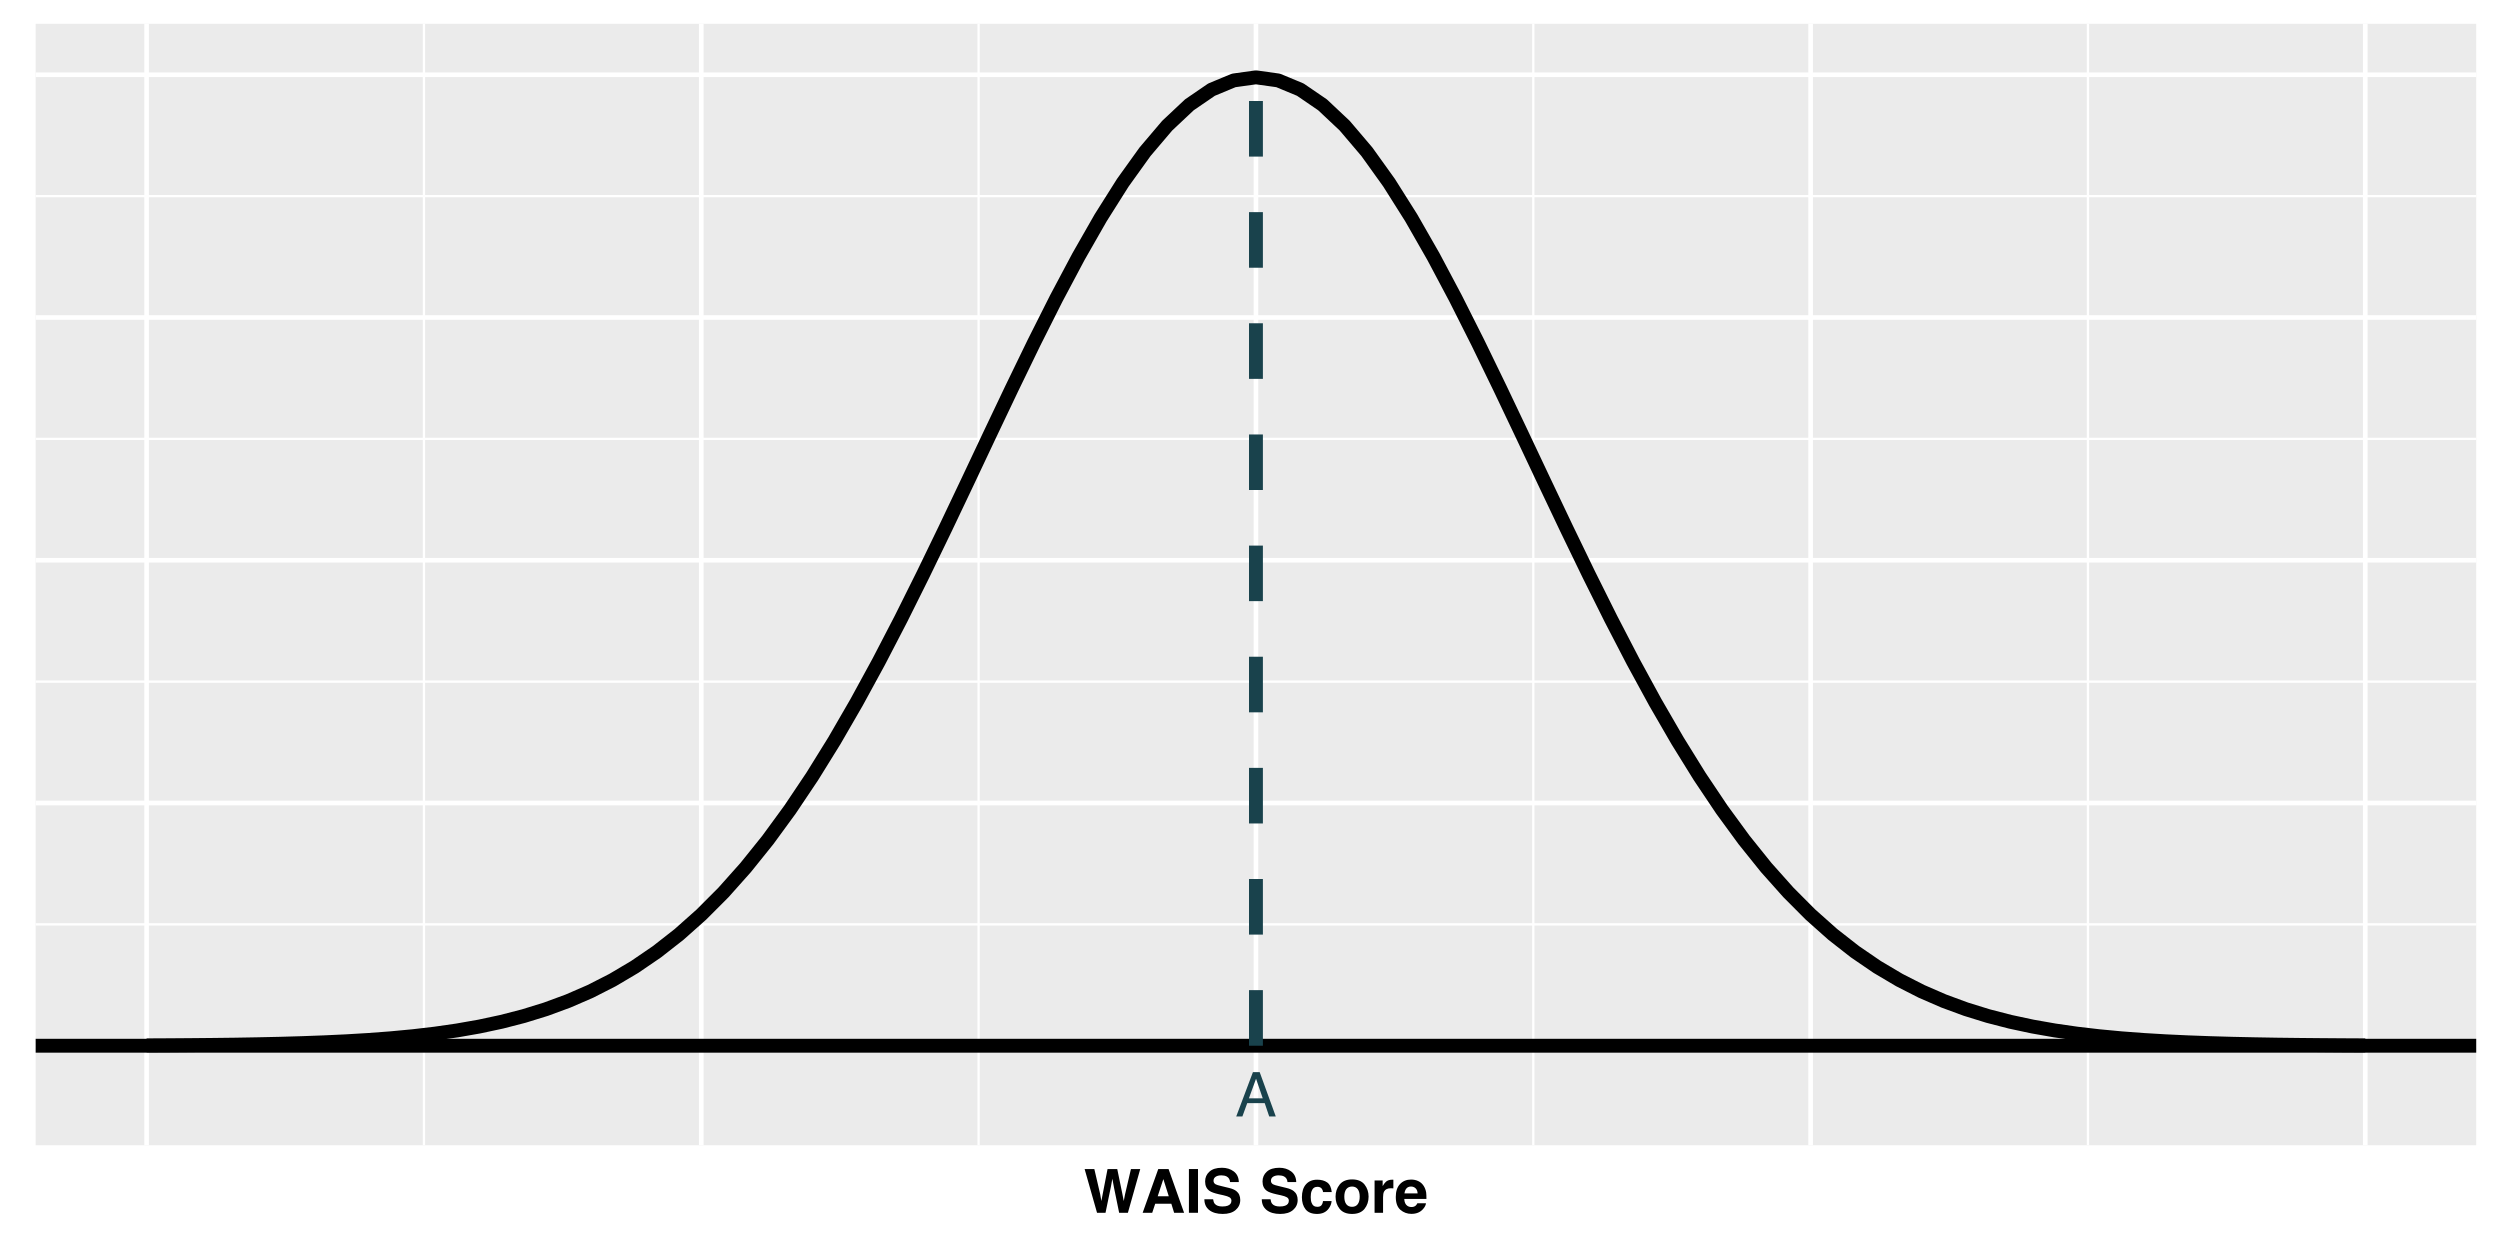
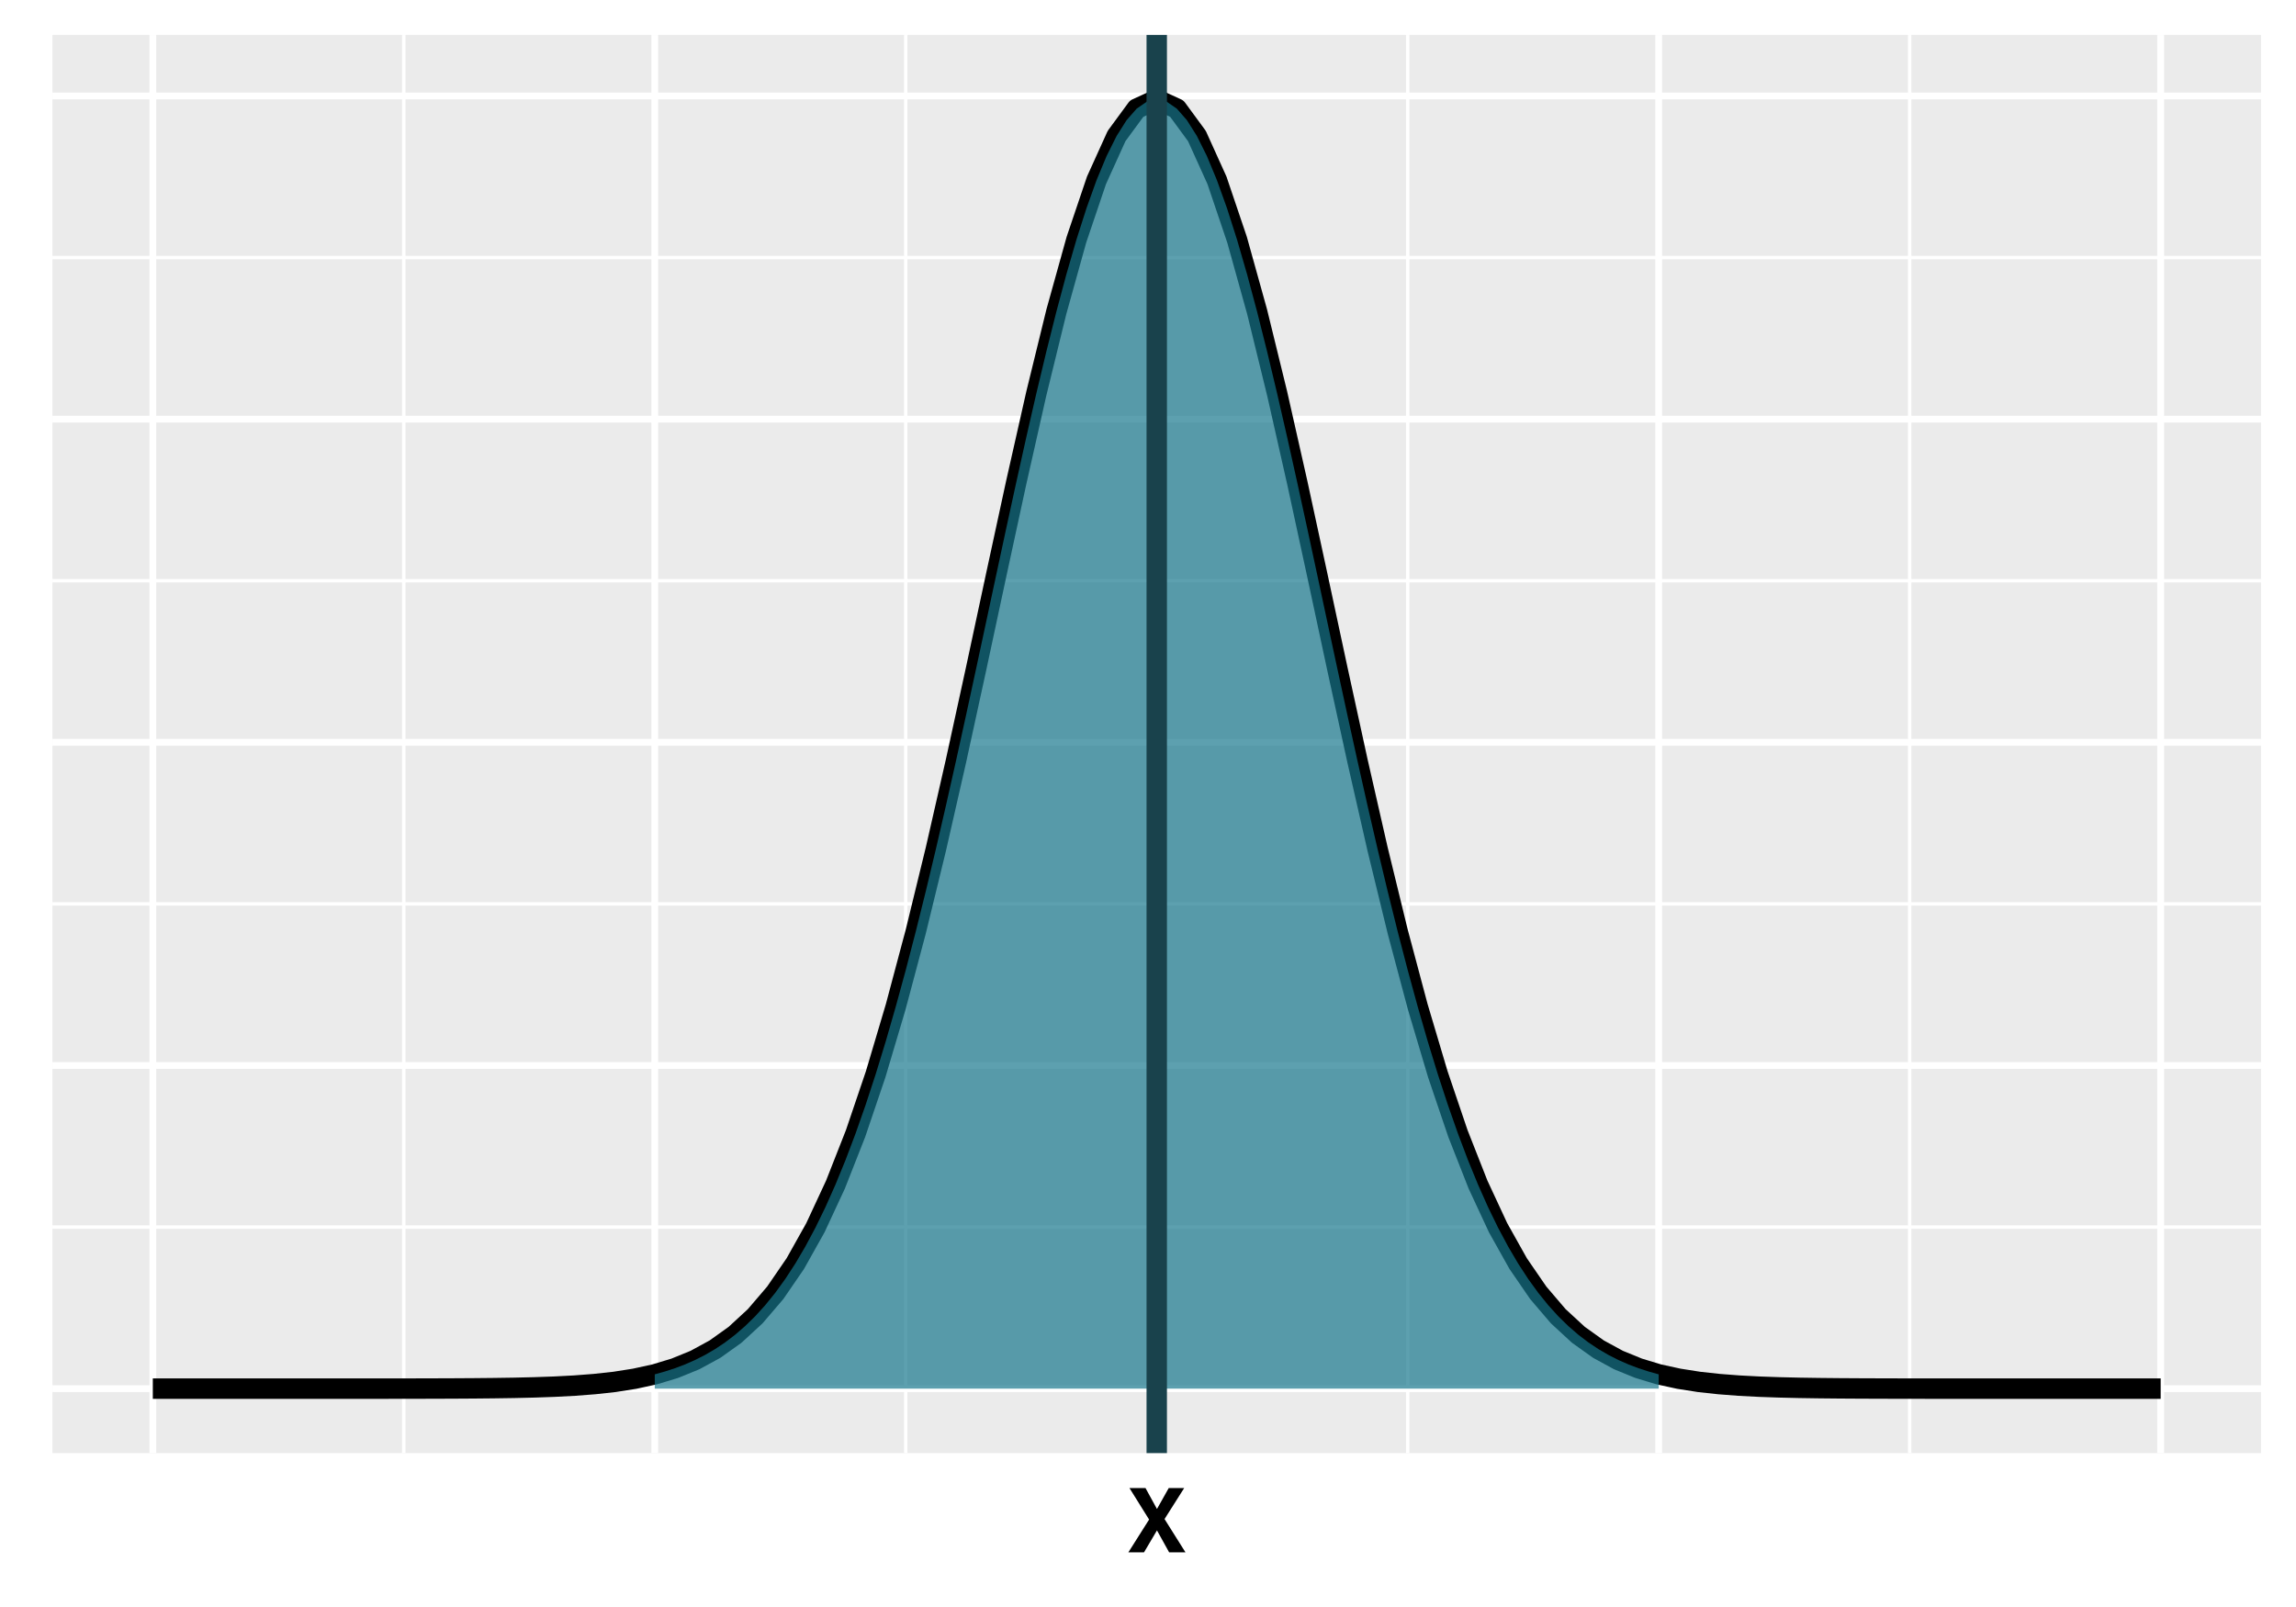
- <svg xmlns="http://www.w3.org/2000/svg" xmlns:xlink="http://www.w3.org/1999/xlink" width="576pt" height="288pt" viewBox="0 0 576 288" version="1.1">
+ <svg xmlns="http://www.w3.org/2000/svg" xmlns:xlink="http://www.w3.org/1999/xlink" width="360pt" height="252pt" viewBox="0 0 360 252" version="1.1">
  <defs>
    <g>
      <symbol overflow="visible" id="glyph0-0">
-         <path style="stroke:none;" d="M 0.453 0 L 0.453 -10.203 L 8.547 -10.203 L 8.547 0 Z M 7.281 -1.281 L 7.281 -8.922 L 1.734 -8.922 L 1.734 -1.281 Z M 7.281 -1.281 " />
+         <path style="stroke:none;" d="M 1.047 -10.078 L 9.172 -10.078 L 9.172 0 L 1.047 0 Z M 7.906 -1.266 L 7.906 -8.812 L 2.312 -8.812 L 2.312 -1.266 Z M 7.906 -1.266 " />
      </symbol>
      <symbol overflow="visible" id="glyph0-1">
-         <path style="stroke:none;" d="M 6.312 -4.172 L 4.766 -8.688 L 3.125 -4.172 Z M 4.047 -10.203 L 5.609 -10.203 L 9.312 0 L 7.797 0 L 6.766 -3.062 L 2.734 -3.062 L 1.625 0 L 0.203 0 Z M 4.047 -10.203 " />
-       </symbol>
-       <symbol overflow="visible" id="glyph1-0">
-         <path style="stroke:none;" d="M 1.047 -10.078 L 9.172 -10.078 L 9.172 0 L 1.047 0 Z M 7.906 -1.266 L 7.906 -8.812 L 2.312 -8.812 L 2.312 -1.266 Z M 7.906 -1.266 " />
-       </symbol>
-       <symbol overflow="visible" id="glyph1-1">
-         <path style="stroke:none;" d="M 10.875 -10.078 L 13.016 -10.078 L 10.172 0 L 8.156 0 L 6.953 -5.891 L 6.594 -7.844 L 6.234 -5.891 L 5.016 0 L 3.062 0 L 0.203 -10.078 L 2.438 -10.078 L 3.781 -4.312 L 4.062 -2.703 L 4.359 -4.266 L 5.484 -10.078 L 7.719 -10.078 L 8.906 -4.312 L 9.219 -2.703 L 9.516 -4.25 Z M 10.875 -10.078 " />
-       </symbol>
-       <symbol overflow="visible" id="glyph1-2">
-         <path style="stroke:none;" d="M 6.969 -2.078 L 3.25 -2.078 L 2.562 0 L 0.359 0 L 3.953 -10.078 L 6.328 -10.078 L 9.906 0 L 7.609 0 Z M 6.375 -3.812 L 5.125 -7.766 L 3.828 -3.812 Z M 6.375 -3.812 " />
-       </symbol>
-       <symbol overflow="visible" id="glyph1-3">
-         <path style="stroke:none;" d="M 0.906 -10.078 L 3 -10.078 L 3 0 L 0.906 0 Z M 0.906 -10.078 " />
-       </symbol>
-       <symbol overflow="visible" id="glyph1-4">
-         <path style="stroke:none;" d="M 4.719 -1.453 C 5.219 -1.453 5.625 -1.508 5.938 -1.625 C 6.52 -1.832 6.812 -2.223 6.812 -2.797 C 6.812 -3.117 6.664 -3.375 6.375 -3.562 C 6.082 -3.738 5.625 -3.895 5 -4.031 L 3.938 -4.266 C 2.883 -4.504 2.16 -4.766 1.766 -5.047 C 1.086 -5.516 0.75 -6.238 0.75 -7.219 C 0.75 -8.125 1.078 -8.875 1.734 -9.469 C 2.391 -10.07 3.352 -10.375 4.625 -10.375 C 5.688 -10.375 6.594 -10.094 7.344 -9.531 C 8.094 -8.969 8.484 -8.148 8.516 -7.078 L 6.5 -7.078 C 6.457 -7.68 6.191 -8.113 5.703 -8.375 C 5.367 -8.539 4.961 -8.625 4.484 -8.625 C 3.941 -8.625 3.504 -8.516 3.172 -8.297 C 2.848 -8.078 2.688 -7.77 2.688 -7.375 C 2.688 -7.02 2.848 -6.75 3.172 -6.562 C 3.379 -6.445 3.816 -6.312 4.484 -6.156 L 6.219 -5.734 C 6.977 -5.555 7.551 -5.312 7.938 -5 C 8.539 -4.531 8.844 -3.848 8.844 -2.953 C 8.844 -2.023 8.488 -1.254 7.781 -0.641 C 7.082 -0.035 6.094 0.266 4.812 0.266 C 3.5 0.266 2.461 -0.031 1.703 -0.625 C 0.953 -1.227 0.578 -2.055 0.578 -3.109 L 2.594 -3.109 C 2.656 -2.648 2.781 -2.305 2.969 -2.078 C 3.312 -1.66 3.895 -1.453 4.719 -1.453 Z M 4.719 -1.453 " />
-       </symbol>
-       <symbol overflow="visible" id="glyph1-5">
-         <path style="stroke:none;" d="" />
-       </symbol>
-       <symbol overflow="visible" id="glyph1-6">
-         <path style="stroke:none;" d="M 7.359 -4.781 L 5.359 -4.781 C 5.328 -5.062 5.234 -5.312 5.078 -5.531 C 4.859 -5.832 4.52 -5.984 4.062 -5.984 C 3.406 -5.984 2.957 -5.656 2.719 -5 C 2.582 -4.656 2.516 -4.195 2.516 -3.625 C 2.516 -3.07 2.582 -2.629 2.719 -2.297 C 2.945 -1.68 3.383 -1.375 4.031 -1.375 C 4.477 -1.375 4.797 -1.492 4.984 -1.734 C 5.18 -1.984 5.301 -2.305 5.344 -2.703 L 7.328 -2.703 C 7.285 -2.109 7.07 -1.547 6.688 -1.016 C 6.082 -0.16 5.18 0.266 3.984 0.266 C 2.785 0.266 1.898 -0.086 1.328 -0.797 C 0.766 -1.516 0.484 -2.441 0.484 -3.578 C 0.484 -4.859 0.797 -5.852 1.422 -6.562 C 2.047 -7.27 2.906 -7.625 4 -7.625 C 4.938 -7.625 5.703 -7.414 6.297 -7 C 6.891 -6.582 7.242 -5.844 7.359 -4.781 Z M 7.359 -4.781 " />
-       </symbol>
-       <symbol overflow="visible" id="glyph1-7">
-         <path style="stroke:none;" d="M 7.125 -6.516 C 7.75 -5.723 8.062 -4.789 8.062 -3.719 C 8.062 -2.625 7.75 -1.688 7.125 -0.906 C 6.5 -0.125 5.547 0.266 4.266 0.266 C 2.984 0.266 2.023 -0.125 1.391 -0.906 C 0.766 -1.688 0.453 -2.625 0.453 -3.719 C 0.453 -4.789 0.766 -5.719 1.391 -6.5 C 2.023 -7.289 2.984 -7.688 4.266 -7.688 C 5.547 -7.688 6.5 -7.297 7.125 -6.516 Z M 4.25 -6.047 C 3.676 -6.047 3.234 -5.844 2.922 -5.438 C 2.617 -5.031 2.469 -4.457 2.469 -3.719 C 2.469 -2.969 2.617 -2.391 2.922 -1.984 C 3.234 -1.578 3.676 -1.375 4.25 -1.375 C 4.82 -1.375 5.258 -1.578 5.562 -1.984 C 5.863 -2.391 6.016 -2.969 6.016 -3.719 C 6.016 -4.457 5.863 -5.031 5.562 -5.438 C 5.258 -5.844 4.82 -6.047 4.25 -6.047 Z M 4.25 -6.047 " />
-       </symbol>
-       <symbol overflow="visible" id="glyph1-8">
-         <path style="stroke:none;" d="M 4.656 -5.656 C 3.875 -5.656 3.348 -5.398 3.078 -4.891 C 2.922 -4.598 2.844 -4.156 2.844 -3.562 L 2.844 0 L 0.891 0 L 0.891 -7.453 L 2.75 -7.453 L 2.75 -6.156 C 3.051 -6.645 3.312 -6.984 3.531 -7.172 C 3.895 -7.473 4.367 -7.625 4.953 -7.625 C 4.992 -7.625 5.023 -7.625 5.047 -7.625 C 5.078 -7.625 5.133 -7.617 5.219 -7.609 L 5.219 -5.625 C 5.094 -5.633 4.984 -5.641 4.891 -5.641 C 4.797 -5.648 4.719 -5.656 4.656 -5.656 Z M 4.656 -5.656 " />
-       </symbol>
-       <symbol overflow="visible" id="glyph1-9">
-         <path style="stroke:none;" d="M 7.281 -2.188 C 7.238 -1.75 7.008 -1.301 6.594 -0.844 C 5.957 -0.113 5.066 0.25 3.922 0.25 C 2.973 0.25 2.133 -0.055 1.406 -0.672 C 0.688 -1.285 0.328 -2.281 0.328 -3.656 C 0.328 -4.938 0.648 -5.922 1.297 -6.609 C 1.953 -7.305 2.801 -7.656 3.844 -7.656 C 4.469 -7.656 5.023 -7.535 5.516 -7.297 C 6.016 -7.066 6.426 -6.703 6.75 -6.203 C 7.039 -5.754 7.234 -5.238 7.328 -4.656 C 7.367 -4.32 7.391 -3.832 7.391 -3.188 L 2.281 -3.188 C 2.312 -2.438 2.547 -1.91 2.984 -1.609 C 3.254 -1.422 3.578 -1.328 3.953 -1.328 C 4.359 -1.328 4.688 -1.441 4.938 -1.672 C 5.07 -1.797 5.191 -1.969 5.297 -2.188 Z M 5.359 -4.469 C 5.328 -4.988 5.172 -5.379 4.891 -5.641 C 4.609 -5.91 4.258 -6.047 3.844 -6.047 C 3.395 -6.047 3.047 -5.906 2.797 -5.625 C 2.547 -5.344 2.391 -4.957 2.328 -4.469 Z M 5.359 -4.469 " />
+         <path style="stroke:none;" d="M 9.172 0 L 6.609 0 L 4.703 -3.438 L 2.672 0 L 0.219 0 L 3.469 -5.141 L 0.391 -10.078 L 2.906 -10.078 L 4.703 -6.797 L 6.547 -10.078 L 8.969 -10.078 L 5.891 -5.219 Z M 9.172 0 " />
      </symbol>
    </g>
    <clipPath id="clip1">
-       <path d="M 8.219 5.48 L 570.52 5.48 L 570.52 263.871 L 8.219 263.871 Z M 8.219 5.48 " />
+       <path d="M 8.219 5.48 L 354.52 5.48 L 354.52 227.871 L 8.219 227.871 Z M 8.219 5.48 " />
    </clipPath>
    <clipPath id="clip2">
-       <path d="M 8.219 212 L 570.52 212 L 570.52 214 L 8.219 214 Z M 8.219 212 " />
+       <path d="M 8.219 192 L 354.52 192 L 354.52 193 L 8.219 193 Z M 8.219 192 " />
    </clipPath>
    <clipPath id="clip3">
-       <path d="M 8.219 156 L 570.52 156 L 570.52 158 L 8.219 158 Z M 8.219 156 " />
+       <path d="M 8.219 141 L 354.52 141 L 354.52 143 L 8.219 143 Z M 8.219 141 " />
    </clipPath>
    <clipPath id="clip4">
-       <path d="M 8.219 100 L 570.52 100 L 570.52 102 L 8.219 102 Z M 8.219 100 " />
+       <path d="M 8.219 90 L 354.52 90 L 354.52 92 L 8.219 92 Z M 8.219 90 " />
    </clipPath>
    <clipPath id="clip5">
-       <path d="M 8.219 44 L 570.52 44 L 570.52 46 L 8.219 46 Z M 8.219 44 " />
+       <path d="M 8.219 40 L 354.52 40 L 354.52 41 L 8.219 41 Z M 8.219 40 " />
    </clipPath>
    <clipPath id="clip6">
-       <path d="M 97 5.48 L 98 5.48 L 98 263.871 L 97 263.871 Z M 97 5.48 " />
+       <path d="M 63 5.48 L 64 5.48 L 64 227.871 L 63 227.871 Z M 63 5.48 " />
    </clipPath>
    <clipPath id="clip7">
-       <path d="M 225 5.48 L 226 5.48 L 226 263.871 L 225 263.871 Z M 225 5.48 " />
+       <path d="M 141 5.48 L 143 5.48 L 143 227.871 L 141 227.871 Z M 141 5.48 " />
    </clipPath>
    <clipPath id="clip8">
-       <path d="M 353 5.48 L 354 5.48 L 354 263.871 L 353 263.871 Z M 353 5.48 " />
+       <path d="M 220 5.48 L 221 5.48 L 221 227.871 L 220 227.871 Z M 220 5.48 " />
    </clipPath>
    <clipPath id="clip9">
-       <path d="M 480 5.48 L 482 5.48 L 482 263.871 L 480 263.871 Z M 480 5.48 " />
+       <path d="M 299 5.48 L 300 5.48 L 300 227.871 L 299 227.871 Z M 299 5.48 " />
    </clipPath>
    <clipPath id="clip10">
-       <path d="M 8.219 240 L 570.52 240 L 570.52 242 L 8.219 242 Z M 8.219 240 " />
+       <path d="M 8.219 217 L 354.52 217 L 354.52 219 L 8.219 219 Z M 8.219 217 " />
    </clipPath>
    <clipPath id="clip11">
-       <path d="M 8.219 184 L 570.52 184 L 570.52 186 L 8.219 186 Z M 8.219 184 " />
+       <path d="M 8.219 166 L 354.52 166 L 354.52 168 L 8.219 168 Z M 8.219 166 " />
    </clipPath>
    <clipPath id="clip12">
-       <path d="M 8.219 128 L 570.52 128 L 570.52 130 L 8.219 130 Z M 8.219 128 " />
+       <path d="M 8.219 115 L 354.52 115 L 354.52 117 L 8.219 117 Z M 8.219 115 " />
    </clipPath>
    <clipPath id="clip13">
-       <path d="M 8.219 72 L 570.52 72 L 570.52 74 L 8.219 74 Z M 8.219 72 " />
+       <path d="M 8.219 65 L 354.52 65 L 354.52 67 L 8.219 67 Z M 8.219 65 " />
    </clipPath>
    <clipPath id="clip14">
-       <path d="M 8.219 16 L 570.52 16 L 570.52 18 L 8.219 18 Z M 8.219 16 " />
+       <path d="M 8.219 14 L 354.52 14 L 354.52 16 L 8.219 16 Z M 8.219 14 " />
    </clipPath>
    <clipPath id="clip15">
-       <path d="M 33 5.48 L 35 5.48 L 35 263.871 L 33 263.871 Z M 33 5.48 " />
+       <path d="M 23 5.48 L 25 5.48 L 25 227.871 L 23 227.871 Z M 23 5.48 " />
    </clipPath>
    <clipPath id="clip16">
-       <path d="M 161 5.48 L 163 5.48 L 163 263.871 L 161 263.871 Z M 161 5.48 " />
+       <path d="M 102 5.48 L 104 5.48 L 104 227.871 L 102 227.871 Z M 102 5.48 " />
    </clipPath>
    <clipPath id="clip17">
-       <path d="M 288 5.48 L 290 5.48 L 290 263.871 L 288 263.871 Z M 288 5.48 " />
+       <path d="M 180 5.48 L 182 5.48 L 182 227.871 L 180 227.871 Z M 180 5.48 " />
    </clipPath>
    <clipPath id="clip18">
-       <path d="M 416 5.48 L 418 5.48 L 418 263.871 L 416 263.871 Z M 416 5.48 " />
+       <path d="M 259 5.48 L 261 5.48 L 261 227.871 L 259 227.871 Z M 259 5.48 " />
    </clipPath>
    <clipPath id="clip19">
-       <path d="M 544 5.48 L 546 5.48 L 546 263.871 L 544 263.871 Z M 544 5.48 " />
+       <path d="M 338 5.48 L 340 5.48 L 340 227.871 L 338 227.871 Z M 338 5.48 " />
    </clipPath>
    <clipPath id="clip20">
-       <path d="M 8.219 239 L 570.52 239 L 570.52 243 L 8.219 243 Z M 8.219 239 " />
+       <path d="M 179 5.48 L 183 5.48 L 183 227.871 L 179 227.871 Z M 179 5.48 " />
    </clipPath>
  </defs>
-   <g id="surface334">
-     <rect x="0" y="0" width="576" height="288" style="fill:rgb(100%,100%,100%);fill-opacity:1;stroke:none;" />
-     <rect x="0" y="0" width="576" height="288" style="fill:rgb(100%,100%,100%);fill-opacity:1;stroke:none;" />
-     <path style="fill:none;stroke-width:1.067;stroke-linecap:round;stroke-linejoin:round;stroke:rgb(100%,100%,100%);stroke-opacity:1;stroke-miterlimit:10;" d="M 0 288 L 576 288 L 576 0 L 0 0 Z M 0 288 " />
+   <g id="surface324">
+     <rect x="0" y="0" width="360" height="252" style="fill:rgb(100%,100%,100%);fill-opacity:1;stroke:none;" />
+     <rect x="0" y="0" width="360" height="252" style="fill:rgb(100%,100%,100%);fill-opacity:1;stroke:none;" />
+     <path style="fill:none;stroke-width:1.067;stroke-linecap:round;stroke-linejoin:round;stroke:rgb(100%,100%,100%);stroke-opacity:1;stroke-miterlimit:10;" d="M 0 252 L 360 252 L 360 0 L 0 0 Z M 0 252 " />
    <g clip-path="url(#clip1)" clip-rule="nonzero">
-       <path style=" stroke:none;fill-rule:nonzero;fill:rgb(92.157%,92.157%,92.157%);fill-opacity:1;" d="M 8.219 263.867 L 570.52 263.867 L 570.52 5.477 L 8.219 5.477 Z M 8.219 263.867 " />
+       <path style=" stroke:none;fill-rule:nonzero;fill:rgb(92.157%,92.157%,92.157%);fill-opacity:1;" d="M 8.219 227.867 L 354.52 227.867 L 354.52 5.477 L 8.219 5.477 Z M 8.219 227.867 " />
    </g>
    <g clip-path="url(#clip2)" clip-rule="nonzero">
-       <path style="fill:none;stroke-width:0.533;stroke-linecap:butt;stroke-linejoin:round;stroke:rgb(100%,100%,100%);stroke-opacity:1;stroke-miterlimit:10;" d="M 8.219 212.973 L 570.52 212.973 " />
+       <path style="fill:none;stroke-width:0.533;stroke-linecap:butt;stroke-linejoin:round;stroke:rgb(100%,100%,100%);stroke-opacity:1;stroke-miterlimit:10;" d="M 8.219 192.422 L 354.52 192.422 " />
    </g>
    <g clip-path="url(#clip3)" clip-rule="nonzero">
-       <path style="fill:none;stroke-width:0.533;stroke-linecap:butt;stroke-linejoin:round;stroke:rgb(100%,100%,100%);stroke-opacity:1;stroke-miterlimit:10;" d="M 8.219 157.047 L 570.52 157.047 " />
+       <path style="fill:none;stroke-width:0.533;stroke-linecap:butt;stroke-linejoin:round;stroke:rgb(100%,100%,100%);stroke-opacity:1;stroke-miterlimit:10;" d="M 8.219 141.746 L 354.52 141.746 " />
    </g>
    <g clip-path="url(#clip4)" clip-rule="nonzero">
-       <path style="fill:none;stroke-width:0.533;stroke-linecap:butt;stroke-linejoin:round;stroke:rgb(100%,100%,100%);stroke-opacity:1;stroke-miterlimit:10;" d="M 8.219 101.117 L 570.52 101.117 " />
+       <path style="fill:none;stroke-width:0.533;stroke-linecap:butt;stroke-linejoin:round;stroke:rgb(100%,100%,100%);stroke-opacity:1;stroke-miterlimit:10;" d="M 8.219 91.066 L 354.52 91.066 " />
    </g>
    <g clip-path="url(#clip5)" clip-rule="nonzero">
-       <path style="fill:none;stroke-width:0.533;stroke-linecap:butt;stroke-linejoin:round;stroke:rgb(100%,100%,100%);stroke-opacity:1;stroke-miterlimit:10;" d="M 8.219 45.188 L 570.52 45.188 " />
+       <path style="fill:none;stroke-width:0.533;stroke-linecap:butt;stroke-linejoin:round;stroke:rgb(100%,100%,100%);stroke-opacity:1;stroke-miterlimit:10;" d="M 8.219 40.391 L 354.52 40.391 " />
    </g>
    <g clip-path="url(#clip6)" clip-rule="nonzero">
-       <path style="fill:none;stroke-width:0.533;stroke-linecap:butt;stroke-linejoin:round;stroke:rgb(100%,100%,100%);stroke-opacity:1;stroke-miterlimit:10;" d="M 97.676 263.867 L 97.676 5.48 " />
+       <path style="fill:none;stroke-width:0.533;stroke-linecap:butt;stroke-linejoin:round;stroke:rgb(100%,100%,100%);stroke-opacity:1;stroke-miterlimit:10;" d="M 63.312 227.867 L 63.312 5.48 " />
    </g>
    <g clip-path="url(#clip7)" clip-rule="nonzero">
-       <path style="fill:none;stroke-width:0.533;stroke-linecap:butt;stroke-linejoin:round;stroke:rgb(100%,100%,100%);stroke-opacity:1;stroke-miterlimit:10;" d="M 225.473 263.867 L 225.473 5.48 " />
+       <path style="fill:none;stroke-width:0.533;stroke-linecap:butt;stroke-linejoin:round;stroke:rgb(100%,100%,100%);stroke-opacity:1;stroke-miterlimit:10;" d="M 142.016 227.867 L 142.016 5.48 " />
    </g>
    <g clip-path="url(#clip8)" clip-rule="nonzero">
-       <path style="fill:none;stroke-width:0.533;stroke-linecap:butt;stroke-linejoin:round;stroke:rgb(100%,100%,100%);stroke-opacity:1;stroke-miterlimit:10;" d="M 353.27 263.867 L 353.27 5.48 " />
+       <path style="fill:none;stroke-width:0.533;stroke-linecap:butt;stroke-linejoin:round;stroke:rgb(100%,100%,100%);stroke-opacity:1;stroke-miterlimit:10;" d="M 220.723 227.867 L 220.723 5.48 " />
    </g>
    <g clip-path="url(#clip9)" clip-rule="nonzero">
-       <path style="fill:none;stroke-width:0.533;stroke-linecap:butt;stroke-linejoin:round;stroke:rgb(100%,100%,100%);stroke-opacity:1;stroke-miterlimit:10;" d="M 481.062 263.867 L 481.062 5.48 " />
+       <path style="fill:none;stroke-width:0.533;stroke-linecap:butt;stroke-linejoin:round;stroke:rgb(100%,100%,100%);stroke-opacity:1;stroke-miterlimit:10;" d="M 299.426 227.867 L 299.426 5.48 " />
    </g>
    <g clip-path="url(#clip10)" clip-rule="nonzero">
-       <path style="fill:none;stroke-width:1.067;stroke-linecap:butt;stroke-linejoin:round;stroke:rgb(100%,100%,100%);stroke-opacity:1;stroke-miterlimit:10;" d="M 8.219 240.938 L 570.52 240.938 " />
+       <path style="fill:none;stroke-width:1.067;stroke-linecap:butt;stroke-linejoin:round;stroke:rgb(100%,100%,100%);stroke-opacity:1;stroke-miterlimit:10;" d="M 8.219 217.758 L 354.52 217.758 " />
    </g>
    <g clip-path="url(#clip11)" clip-rule="nonzero">
-       <path style="fill:none;stroke-width:1.067;stroke-linecap:butt;stroke-linejoin:round;stroke:rgb(100%,100%,100%);stroke-opacity:1;stroke-miterlimit:10;" d="M 8.219 185.008 L 570.52 185.008 " />
+       <path style="fill:none;stroke-width:1.067;stroke-linecap:butt;stroke-linejoin:round;stroke:rgb(100%,100%,100%);stroke-opacity:1;stroke-miterlimit:10;" d="M 8.219 167.082 L 354.52 167.082 " />
    </g>
    <g clip-path="url(#clip12)" clip-rule="nonzero">
-       <path style="fill:none;stroke-width:1.067;stroke-linecap:butt;stroke-linejoin:round;stroke:rgb(100%,100%,100%);stroke-opacity:1;stroke-miterlimit:10;" d="M 8.219 129.082 L 570.52 129.082 " />
+       <path style="fill:none;stroke-width:1.067;stroke-linecap:butt;stroke-linejoin:round;stroke:rgb(100%,100%,100%);stroke-opacity:1;stroke-miterlimit:10;" d="M 8.219 116.406 L 354.52 116.406 " />
    </g>
    <g clip-path="url(#clip13)" clip-rule="nonzero">
-       <path style="fill:none;stroke-width:1.067;stroke-linecap:butt;stroke-linejoin:round;stroke:rgb(100%,100%,100%);stroke-opacity:1;stroke-miterlimit:10;" d="M 8.219 73.152 L 570.52 73.152 " />
+       <path style="fill:none;stroke-width:1.067;stroke-linecap:butt;stroke-linejoin:round;stroke:rgb(100%,100%,100%);stroke-opacity:1;stroke-miterlimit:10;" d="M 8.219 65.73 L 354.52 65.73 " />
    </g>
    <g clip-path="url(#clip14)" clip-rule="nonzero">
-       <path style="fill:none;stroke-width:1.067;stroke-linecap:butt;stroke-linejoin:round;stroke:rgb(100%,100%,100%);stroke-opacity:1;stroke-miterlimit:10;" d="M 8.219 17.223 L 570.52 17.223 " />
+       <path style="fill:none;stroke-width:1.067;stroke-linecap:butt;stroke-linejoin:round;stroke:rgb(100%,100%,100%);stroke-opacity:1;stroke-miterlimit:10;" d="M 8.219 15.051 L 354.52 15.051 " />
    </g>
    <g clip-path="url(#clip15)" clip-rule="nonzero">
-       <path style="fill:none;stroke-width:1.067;stroke-linecap:butt;stroke-linejoin:round;stroke:rgb(100%,100%,100%);stroke-opacity:1;stroke-miterlimit:10;" d="M 33.777 263.867 L 33.777 5.48 " />
+       <path style="fill:none;stroke-width:1.067;stroke-linecap:butt;stroke-linejoin:round;stroke:rgb(100%,100%,100%);stroke-opacity:1;stroke-miterlimit:10;" d="M 23.961 227.867 L 23.961 5.48 " />
    </g>
    <g clip-path="url(#clip16)" clip-rule="nonzero">
-       <path style="fill:none;stroke-width:1.067;stroke-linecap:butt;stroke-linejoin:round;stroke:rgb(100%,100%,100%);stroke-opacity:1;stroke-miterlimit:10;" d="M 161.574 263.867 L 161.574 5.48 " />
+       <path style="fill:none;stroke-width:1.067;stroke-linecap:butt;stroke-linejoin:round;stroke:rgb(100%,100%,100%);stroke-opacity:1;stroke-miterlimit:10;" d="M 102.664 227.867 L 102.664 5.48 " />
    </g>
    <g clip-path="url(#clip17)" clip-rule="nonzero">
-       <path style="fill:none;stroke-width:1.067;stroke-linecap:butt;stroke-linejoin:round;stroke:rgb(100%,100%,100%);stroke-opacity:1;stroke-miterlimit:10;" d="M 289.371 263.867 L 289.371 5.48 " />
+       <path style="fill:none;stroke-width:1.067;stroke-linecap:butt;stroke-linejoin:round;stroke:rgb(100%,100%,100%);stroke-opacity:1;stroke-miterlimit:10;" d="M 181.371 227.867 L 181.371 5.48 " />
    </g>
    <g clip-path="url(#clip18)" clip-rule="nonzero">
-       <path style="fill:none;stroke-width:1.067;stroke-linecap:butt;stroke-linejoin:round;stroke:rgb(100%,100%,100%);stroke-opacity:1;stroke-miterlimit:10;" d="M 417.164 263.867 L 417.164 5.48 " />
+       <path style="fill:none;stroke-width:1.067;stroke-linecap:butt;stroke-linejoin:round;stroke:rgb(100%,100%,100%);stroke-opacity:1;stroke-miterlimit:10;" d="M 260.074 227.867 L 260.074 5.48 " />
    </g>
    <g clip-path="url(#clip19)" clip-rule="nonzero">
-       <path style="fill:none;stroke-width:1.067;stroke-linecap:butt;stroke-linejoin:round;stroke:rgb(100%,100%,100%);stroke-opacity:1;stroke-miterlimit:10;" d="M 544.961 263.867 L 544.961 5.48 " />
+       <path style="fill:none;stroke-width:1.067;stroke-linecap:butt;stroke-linejoin:round;stroke:rgb(100%,100%,100%);stroke-opacity:1;stroke-miterlimit:10;" d="M 338.781 227.867 L 338.781 5.48 " />
    </g>
-     <path style="fill:none;stroke-width:3.201;stroke-linecap:butt;stroke-linejoin:round;stroke:rgb(0%,0%,0%);stroke-opacity:1;stroke-miterlimit:10;" d="M 33.777 240.863 L 38.891 240.836 L 44.004 240.797 L 49.113 240.746 L 54.227 240.684 L 59.336 240.594 L 64.449 240.484 L 69.562 240.336 L 74.672 240.148 L 79.785 239.91 L 84.898 239.605 L 90.008 239.223 L 95.121 238.742 L 100.23 238.145 L 105.344 237.41 L 110.457 236.512 L 115.566 235.418 L 120.68 234.098 L 125.793 232.516 L 130.902 230.633 L 136.016 228.414 L 141.125 225.809 L 146.238 222.781 L 151.352 219.289 L 156.461 215.289 L 161.574 210.742 L 166.688 205.617 L 171.797 199.883 L 176.91 193.523 L 182.02 186.531 L 187.133 178.902 L 192.246 170.656 L 197.355 161.82 L 202.469 152.445 L 207.582 142.59 L 212.691 132.332 L 217.805 121.773 L 222.918 111.02 L 228.027 100.195 L 233.141 89.449 L 238.25 78.918 L 243.363 68.762 L 248.477 59.137 L 253.586 50.195 L 258.699 42.094 L 263.812 34.969 L 268.922 28.953 L 274.035 24.148 L 279.145 20.652 L 284.258 18.527 L 289.371 17.816 L 294.48 18.527 L 299.594 20.652 L 304.707 24.148 L 309.816 28.953 L 314.93 34.969 L 320.039 42.094 L 325.152 50.195 L 330.266 59.137 L 335.375 68.762 L 340.488 78.918 L 345.602 89.449 L 350.711 100.195 L 355.824 111.02 L 360.934 121.773 L 366.047 132.332 L 371.16 142.59 L 376.27 152.445 L 381.383 161.82 L 386.496 170.656 L 391.605 178.902 L 396.719 186.531 L 401.832 193.523 L 406.941 199.883 L 412.055 205.617 L 417.164 210.742 L 422.277 215.289 L 427.391 219.289 L 432.5 222.781 L 437.613 225.809 L 442.727 228.414 L 447.836 230.633 L 452.949 232.516 L 458.059 234.098 L 463.172 235.418 L 468.285 236.512 L 473.395 237.41 L 478.508 238.145 L 483.621 238.742 L 488.73 239.223 L 493.844 239.605 L 498.953 239.91 L 504.066 240.148 L 509.18 240.336 L 514.289 240.484 L 519.402 240.594 L 524.516 240.684 L 529.625 240.746 L 534.738 240.797 L 539.848 240.836 L 544.961 240.863 " />
+     <path style="fill:none;stroke-width:3.201;stroke-linecap:butt;stroke-linejoin:round;stroke:rgb(0%,0%,0%);stroke-opacity:1;stroke-miterlimit:10;" d="M 23.961 217.758 L 58.59 217.758 L 64.887 217.75 L 68.035 217.742 L 71.184 217.73 L 74.332 217.711 L 77.48 217.68 L 80.629 217.633 L 83.777 217.559 L 86.926 217.449 L 90.07 217.285 L 93.219 217.043 L 96.367 216.699 L 99.516 216.203 L 102.664 215.516 L 105.812 214.562 L 108.961 213.277 L 112.109 211.562 L 115.258 209.312 L 118.406 206.41 L 121.555 202.73 L 124.703 198.145 L 127.852 192.523 L 131 185.754 L 134.148 177.75 L 137.297 168.461 L 140.441 157.883 L 143.59 146.07 L 146.738 133.16 L 149.887 119.352 L 153.035 104.926 L 156.184 90.234 L 159.332 75.691 L 162.48 61.75 L 165.629 48.891 L 168.777 37.586 L 171.926 28.273 L 175.074 21.328 L 178.223 17.039 L 181.371 15.59 L 184.52 17.039 L 187.668 21.328 L 190.812 28.273 L 193.961 37.586 L 197.109 48.891 L 200.258 61.75 L 203.406 75.691 L 206.555 90.234 L 209.703 104.926 L 212.852 119.352 L 216 133.16 L 219.148 146.07 L 222.297 157.883 L 225.445 168.461 L 228.594 177.75 L 231.742 185.754 L 234.891 192.523 L 238.039 198.145 L 241.188 202.73 L 244.332 206.41 L 247.48 209.312 L 250.629 211.562 L 253.777 213.277 L 256.926 214.562 L 260.074 215.516 L 263.223 216.203 L 266.371 216.699 L 269.52 217.043 L 272.668 217.285 L 275.816 217.449 L 278.965 217.559 L 282.113 217.633 L 285.262 217.68 L 288.41 217.711 L 291.559 217.73 L 294.703 217.742 L 297.852 217.75 L 304.148 217.758 L 338.781 217.758 " />
+     <path style=" stroke:none;fill-rule:nonzero;fill:rgb(9.412%,46.667%,54.902%);fill-opacity:0.698;" d="M 102.664 215.516 L 104.238 215.074 L 105.812 214.562 L 107.387 213.969 L 108.961 213.277 L 110.535 212.48 L 112.109 211.562 L 113.684 210.512 L 115.258 209.312 L 116.832 207.949 L 118.406 206.41 L 119.98 204.676 L 121.555 202.73 L 123.129 200.559 L 124.703 198.145 L 126.277 195.469 L 127.852 192.523 L 129.426 189.289 L 131 185.754 L 132.574 181.91 L 134.148 177.75 L 135.723 173.266 L 137.297 168.461 L 138.871 163.328 L 140.441 157.883 L 142.016 152.125 L 143.59 146.07 L 145.164 139.742 L 146.738 133.16 L 148.312 126.352 L 149.887 119.352 L 151.461 112.195 L 153.035 104.926 L 154.609 97.59 L 156.184 90.234 L 157.758 82.914 L 159.332 75.691 L 160.906 68.613 L 162.48 61.75 L 164.055 55.156 L 165.629 48.891 L 167.203 43.016 L 168.777 37.586 L 170.352 32.656 L 171.926 28.273 L 173.5 24.484 L 175.074 21.328 L 176.648 18.836 L 178.223 17.039 L 179.797 15.953 L 181.371 15.59 L 182.945 15.953 L 184.52 17.039 L 186.094 18.836 L 187.668 21.328 L 189.242 24.484 L 190.812 28.273 L 192.387 32.656 L 193.961 37.586 L 195.535 43.016 L 197.109 48.891 L 198.684 55.156 L 200.258 61.75 L 201.832 68.613 L 203.406 75.691 L 204.98 82.914 L 206.555 90.234 L 208.129 97.59 L 209.703 104.926 L 211.277 112.195 L 212.852 119.352 L 214.426 126.352 L 216 133.16 L 217.574 139.742 L 219.148 146.07 L 220.723 152.125 L 222.297 157.883 L 223.871 163.328 L 225.445 168.461 L 227.02 173.266 L 228.594 177.75 L 230.168 181.91 L 231.742 185.754 L 233.316 189.289 L 234.891 192.523 L 236.465 195.469 L 238.039 198.145 L 239.613 200.559 L 241.188 202.73 L 242.758 204.676 L 244.332 206.41 L 245.906 207.949 L 247.48 209.312 L 249.055 210.512 L 250.629 211.562 L 252.203 212.48 L 253.777 213.277 L 255.352 213.969 L 256.926 214.562 L 258.5 215.074 L 260.074 215.516 L 260.074 217.758 L 102.664 217.758 Z M 102.664 215.516 " />
    <g clip-path="url(#clip20)" clip-rule="nonzero">
-       <path style="fill:none;stroke-width:3.201;stroke-linecap:butt;stroke-linejoin:round;stroke:rgb(0%,0%,0%);stroke-opacity:1;stroke-miterlimit:10;" d="M 8.219 240.938 L 570.52 240.938 " />
-     </g>
-     <path style="fill:none;stroke-width:3.201;stroke-linecap:butt;stroke-linejoin:round;stroke:rgb(9.804%,25.882%,29.804%);stroke-opacity:1;stroke-dasharray:12.804,12.804;stroke-miterlimit:10;" d="M 289.371 240.938 L 289.371 17.223 " />
-     <g style="fill:rgb(9.804%,25.882%,29.804%);fill-opacity:1;">
-       <use xlink:href="#glyph0-1" x="284.625" y="257.227" />
+       <path style="fill:none;stroke-width:3.201;stroke-linecap:butt;stroke-linejoin:round;stroke:rgb(9.804%,25.882%,29.804%);stroke-opacity:1;stroke-miterlimit:10;" d="M 181.371 227.867 L 181.371 5.48 " />
    </g>
    <g style="fill:rgb(0%,0%,0%);fill-opacity:1;">
-       <use xlink:href="#glyph1-1" x="249.695" y="279.426" />
-       <use xlink:href="#glyph1-2" x="262.909" y="279.426" />
-       <use xlink:href="#glyph1-3" x="273.02" y="279.426" />
-       <use xlink:href="#glyph1-4" x="276.909" y="279.426" />
-       <use xlink:href="#glyph1-5" x="286.247" y="279.426" />
-       <use xlink:href="#glyph1-4" x="290.137" y="279.426" />
-       <use xlink:href="#glyph1-6" x="299.475" y="279.426" />
-       <use xlink:href="#glyph1-7" x="307.261" y="279.426" />
-       <use xlink:href="#glyph1-8" x="315.812" y="279.426" />
-       <use xlink:href="#glyph1-9" x="321.261" y="279.426" />
+       <use xlink:href="#glyph0-1" x="176.703" y="243.426" />
    </g>
  </g>
</svg>
